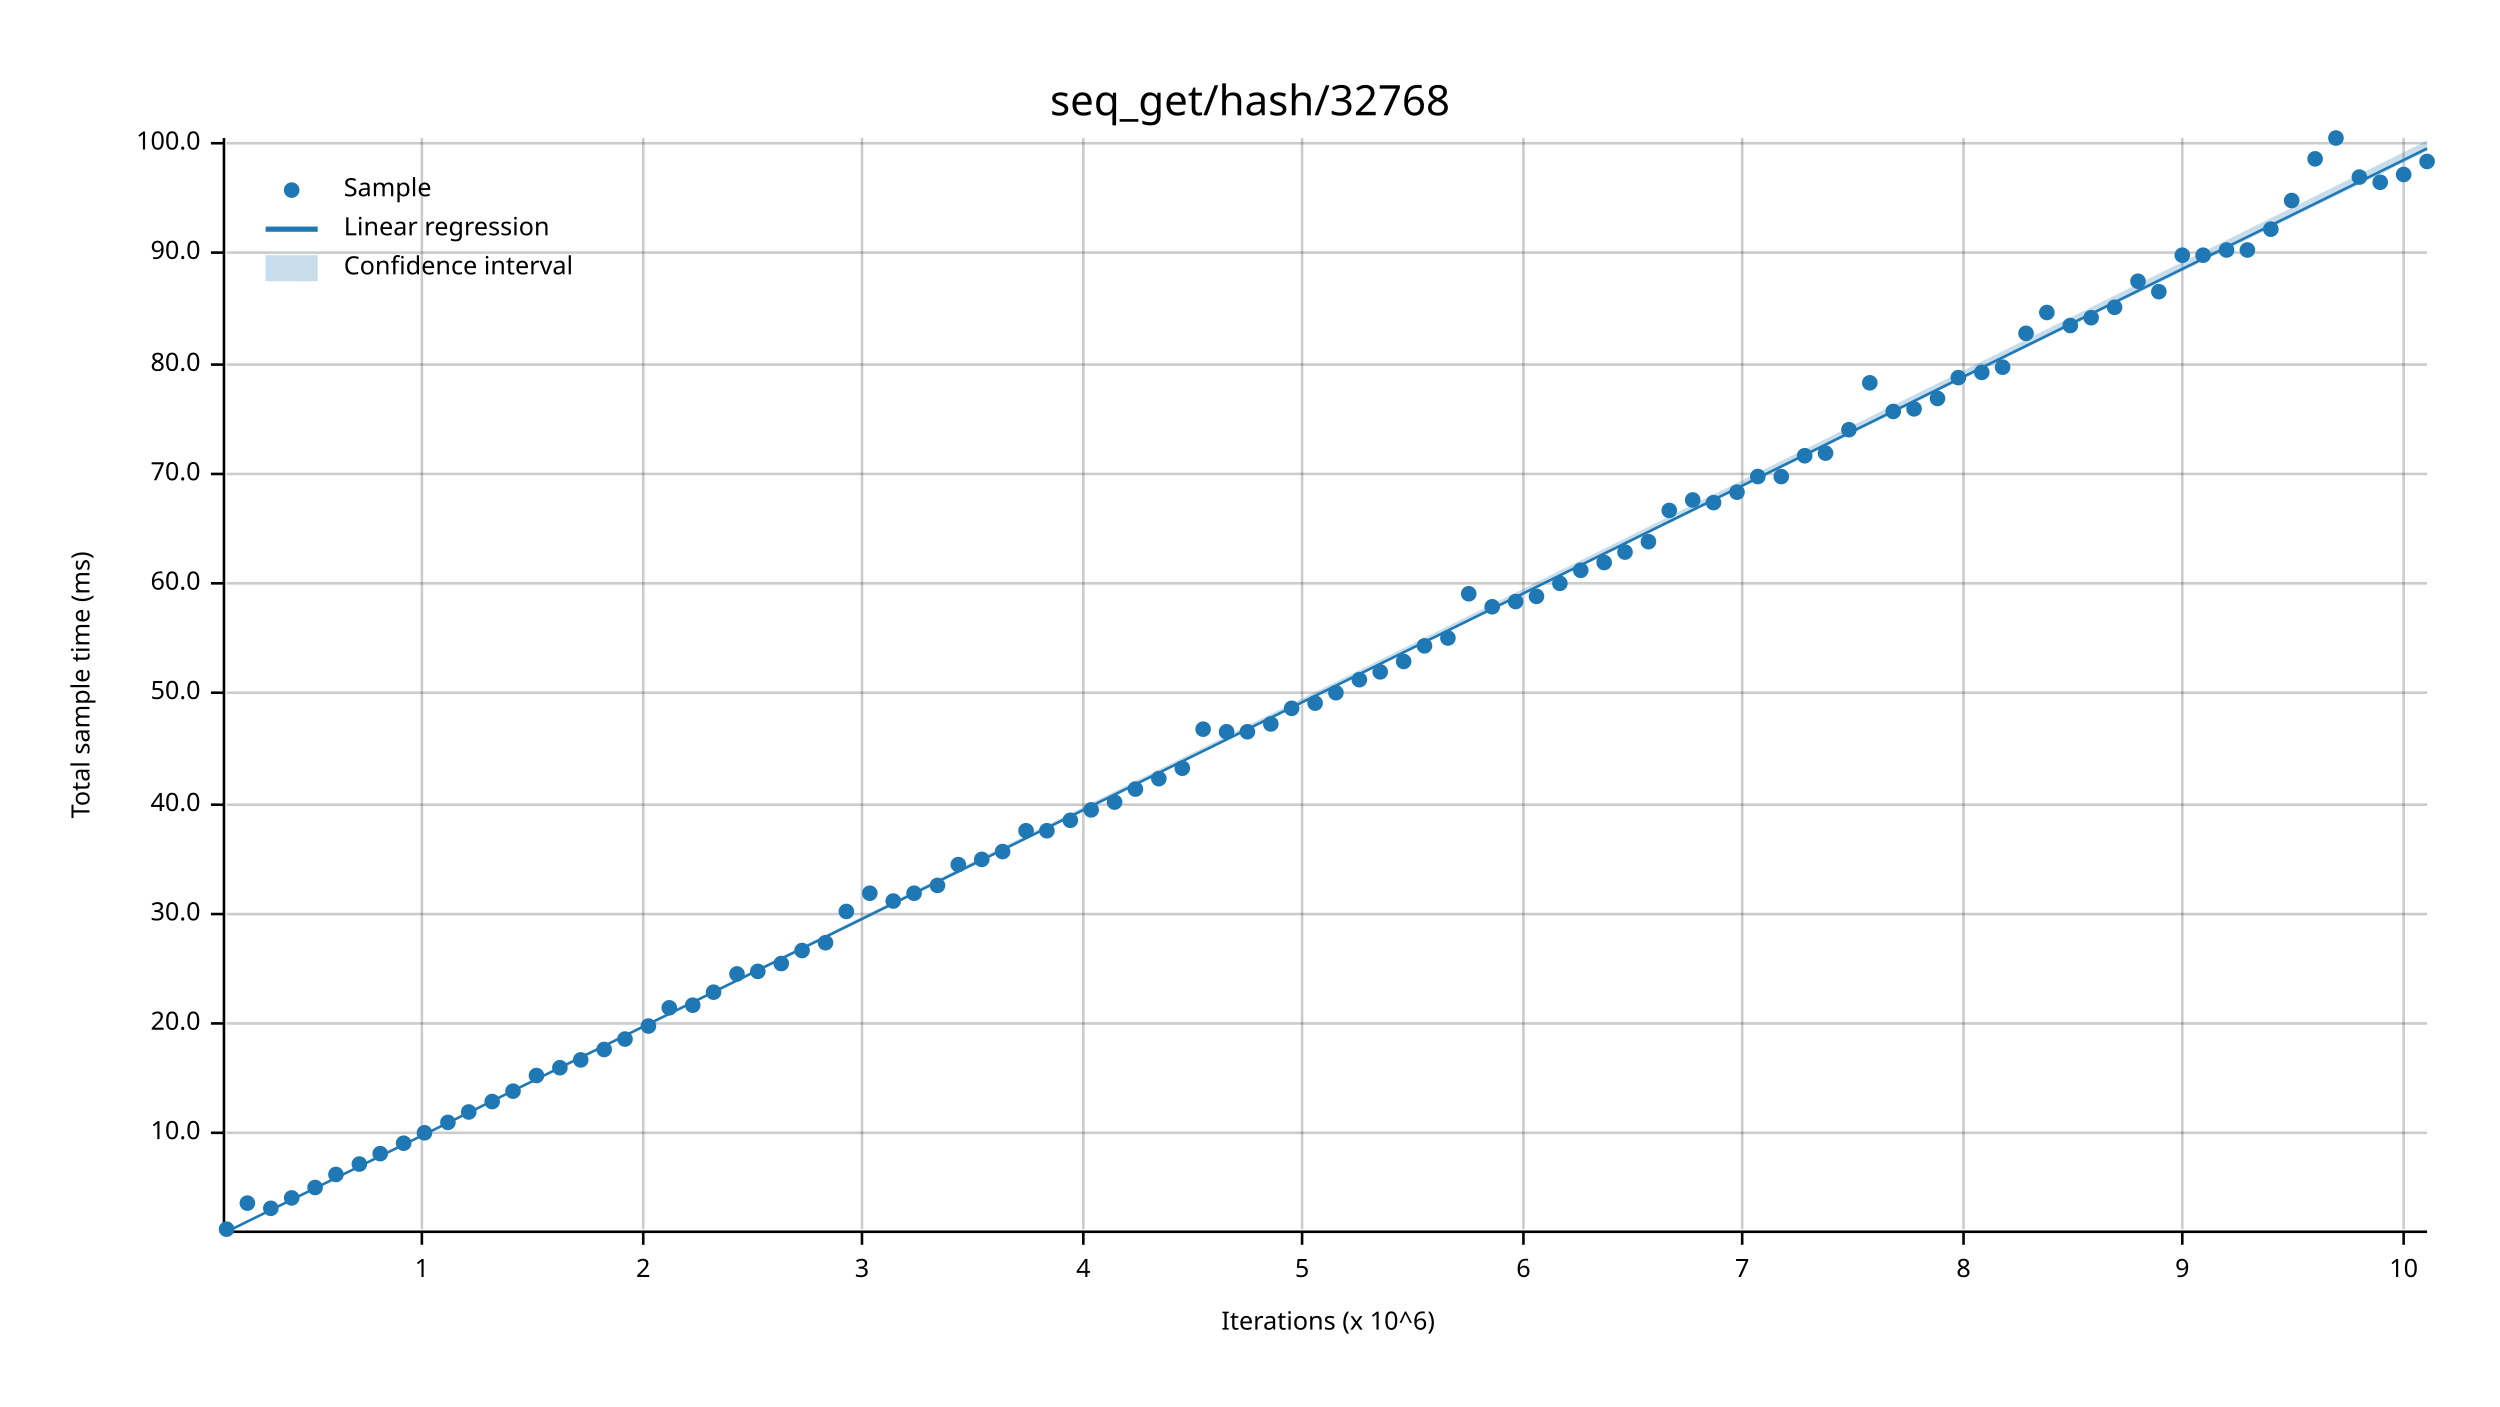
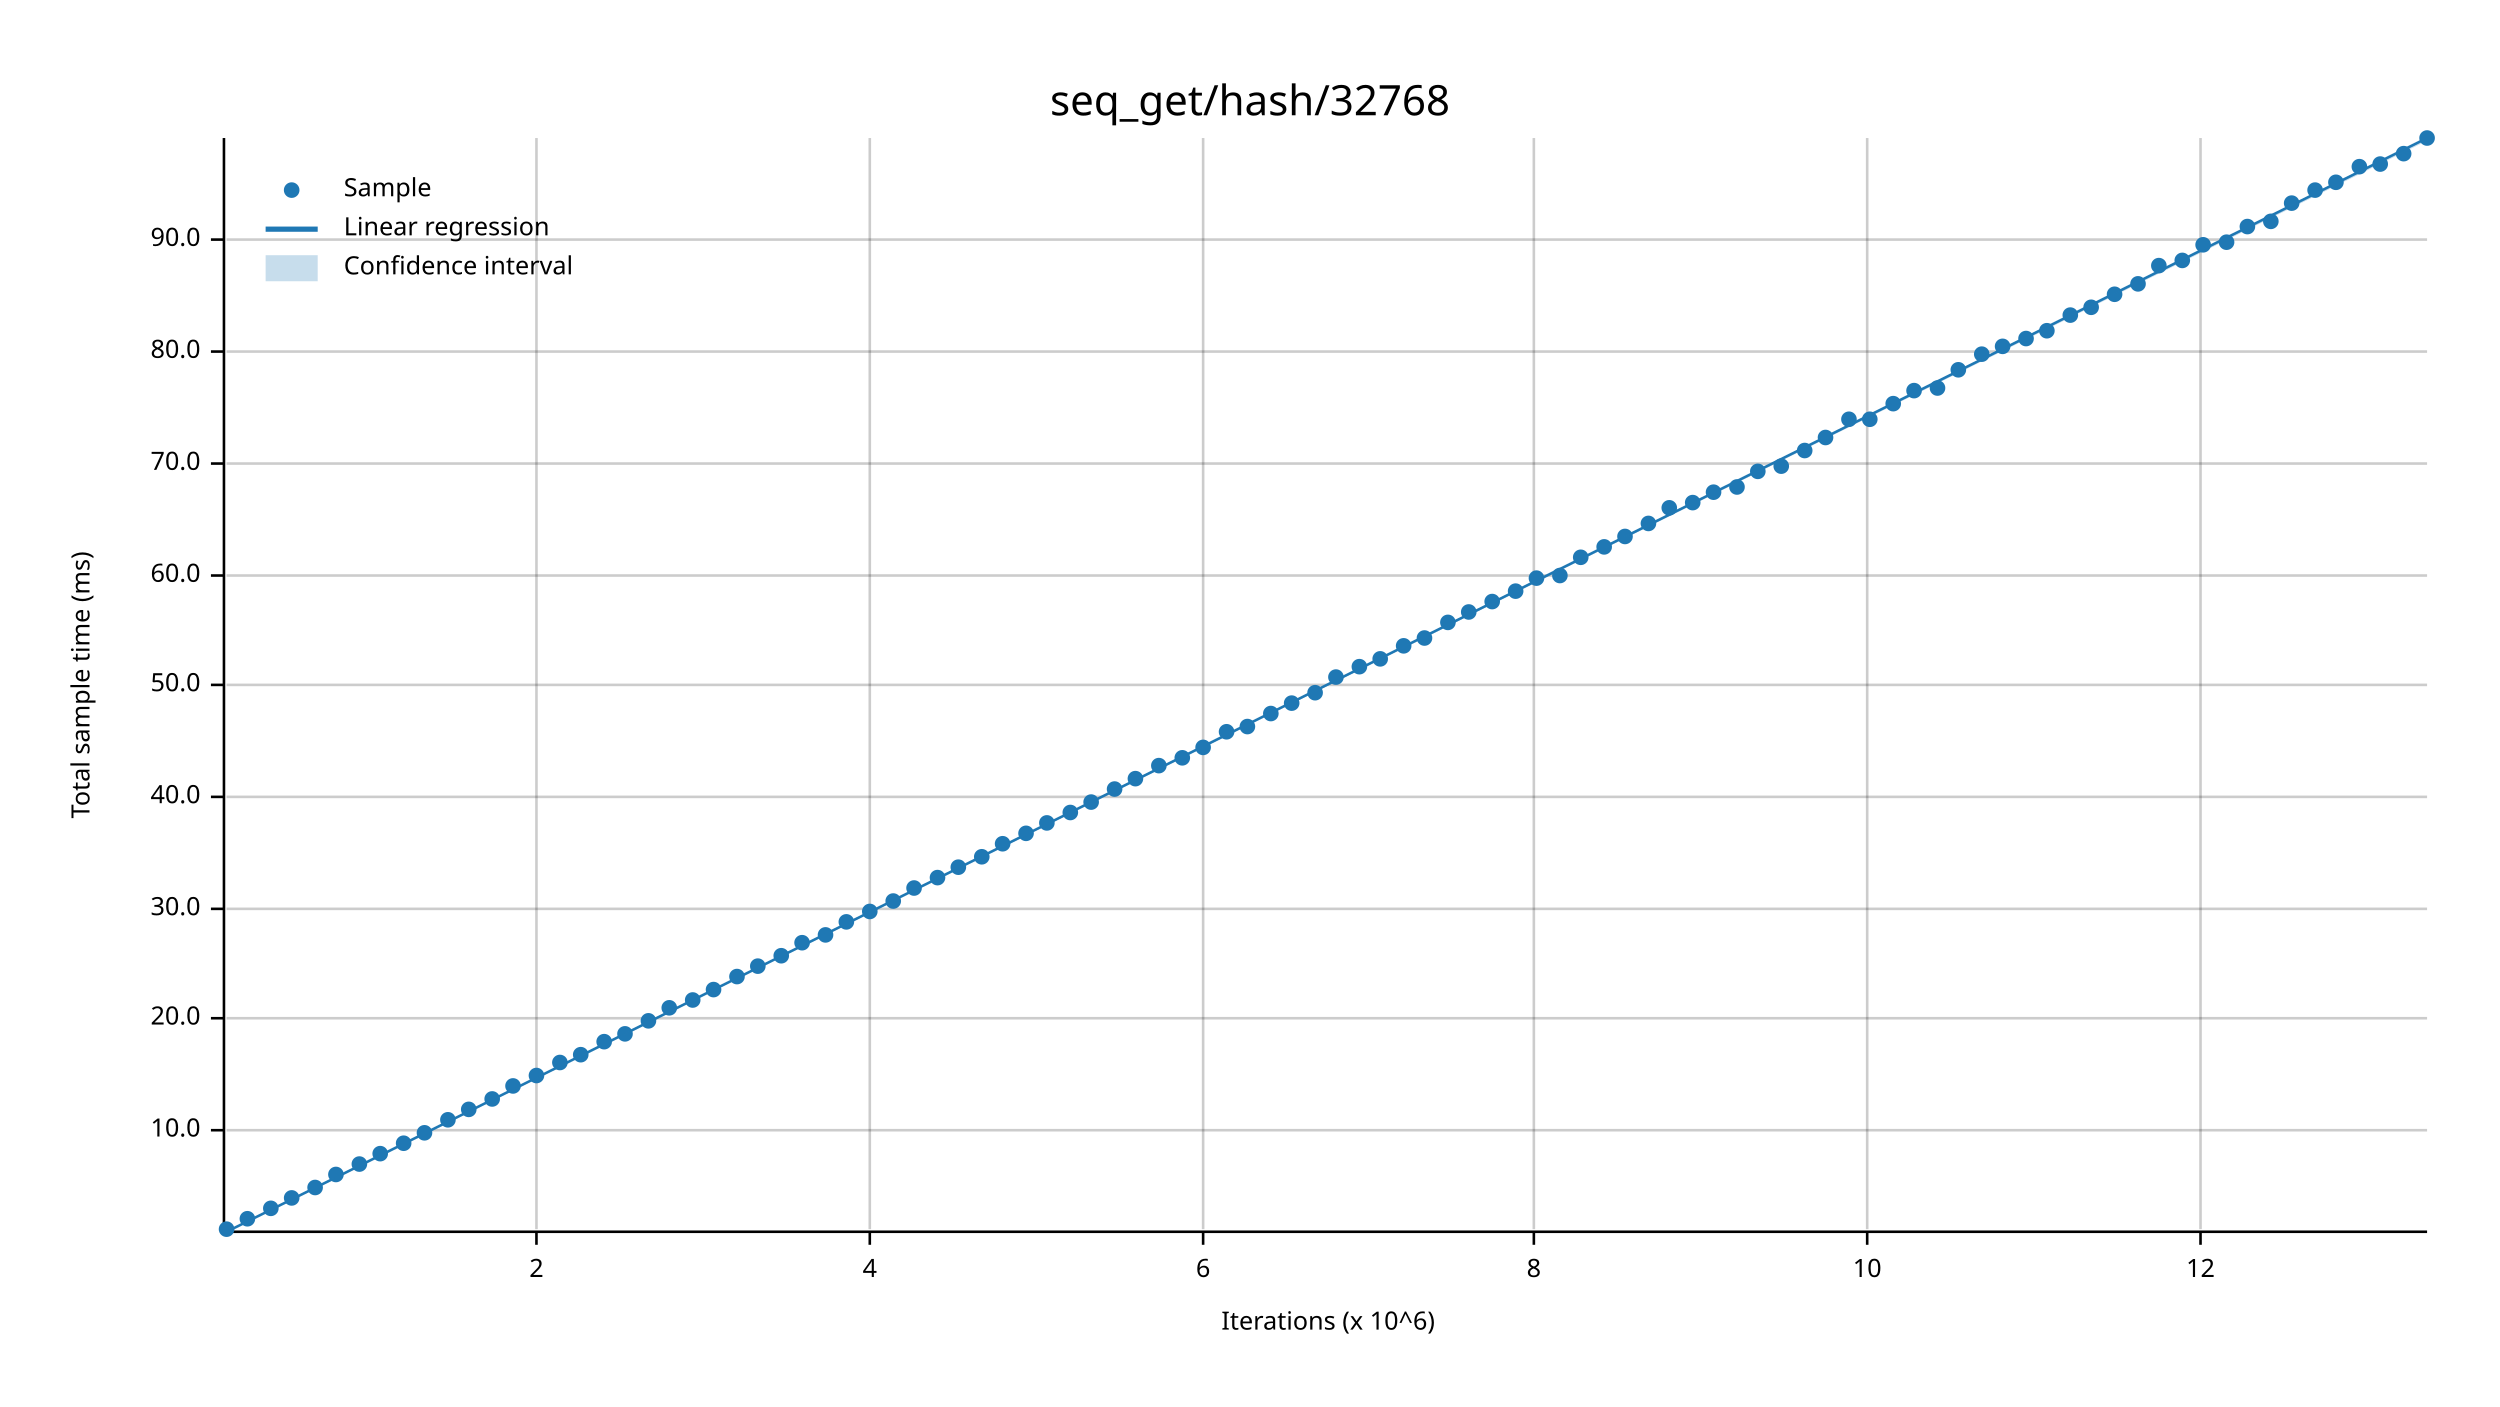
<svg xmlns="http://www.w3.org/2000/svg" width="960" height="540" viewBox="0 0 960 540">
  <text x="480" y="32" dy="0.76em" text-anchor="middle" font-family="sans-serif" font-size="16.129" opacity="1" fill="#000000">
seq_get/hash/32768
</text>
  <text x="27" y="263" dy="0.76em" text-anchor="middle" font-family="sans-serif" font-size="9.677" opacity="1" fill="#000000" transform="rotate(270, 27, 263)">
Total sample time (ms)
</text>
  <text x="510" y="513" dy="-0.5ex" text-anchor="middle" font-family="sans-serif" font-size="9.677" opacity="1" fill="#000000">
Iterations (x 10^6)
</text>
-   <line opacity="0.2" stroke="#000000" stroke-width="1" x1="162" y1="472" x2="162" y2="53" />
-   <line opacity="0.2" stroke="#000000" stroke-width="1" x1="247" y1="472" x2="247" y2="53" />
-   <line opacity="0.2" stroke="#000000" stroke-width="1" x1="331" y1="472" x2="331" y2="53" />
-   <line opacity="0.2" stroke="#000000" stroke-width="1" x1="416" y1="472" x2="416" y2="53" />
-   <line opacity="0.2" stroke="#000000" stroke-width="1" x1="500" y1="472" x2="500" y2="53" />
-   <line opacity="0.2" stroke="#000000" stroke-width="1" x1="585" y1="472" x2="585" y2="53" />
-   <line opacity="0.2" stroke="#000000" stroke-width="1" x1="669" y1="472" x2="669" y2="53" />
-   <line opacity="0.2" stroke="#000000" stroke-width="1" x1="754" y1="472" x2="754" y2="53" />
-   <line opacity="0.2" stroke="#000000" stroke-width="1" x1="838" y1="472" x2="838" y2="53" />
-   <line opacity="0.2" stroke="#000000" stroke-width="1" x1="923" y1="472" x2="923" y2="53" />
-   <line opacity="0.2" stroke="#000000" stroke-width="1" x1="87" y1="435" x2="932" y2="435" />
-   <line opacity="0.2" stroke="#000000" stroke-width="1" x1="87" y1="393" x2="932" y2="393" />
-   <line opacity="0.2" stroke="#000000" stroke-width="1" x1="87" y1="351" x2="932" y2="351" />
-   <line opacity="0.2" stroke="#000000" stroke-width="1" x1="87" y1="309" x2="932" y2="309" />
-   <line opacity="0.2" stroke="#000000" stroke-width="1" x1="87" y1="266" x2="932" y2="266" />
-   <line opacity="0.2" stroke="#000000" stroke-width="1" x1="87" y1="224" x2="932" y2="224" />
-   <line opacity="0.2" stroke="#000000" stroke-width="1" x1="87" y1="182" x2="932" y2="182" />
-   <line opacity="0.2" stroke="#000000" stroke-width="1" x1="87" y1="140" x2="932" y2="140" />
-   <line opacity="0.2" stroke="#000000" stroke-width="1" x1="87" y1="97" x2="932" y2="97" />
-   <line opacity="0.2" stroke="#000000" stroke-width="1" x1="87" y1="55" x2="932" y2="55" />
+   <line opacity="0.2" stroke="#000000" stroke-width="1" x1="206" y1="472" x2="206" y2="53" />
+   <line opacity="0.2" stroke="#000000" stroke-width="1" x1="334" y1="472" x2="334" y2="53" />
+   <line opacity="0.2" stroke="#000000" stroke-width="1" x1="462" y1="472" x2="462" y2="53" />
+   <line opacity="0.2" stroke="#000000" stroke-width="1" x1="589" y1="472" x2="589" y2="53" />
+   <line opacity="0.2" stroke="#000000" stroke-width="1" x1="717" y1="472" x2="717" y2="53" />
+   <line opacity="0.2" stroke="#000000" stroke-width="1" x1="845" y1="472" x2="845" y2="53" />
+   <line opacity="0.2" stroke="#000000" stroke-width="1" x1="87" y1="434" x2="932" y2="434" />
+   <line opacity="0.2" stroke="#000000" stroke-width="1" x1="87" y1="391" x2="932" y2="391" />
+   <line opacity="0.2" stroke="#000000" stroke-width="1" x1="87" y1="349" x2="932" y2="349" />
+   <line opacity="0.2" stroke="#000000" stroke-width="1" x1="87" y1="306" x2="932" y2="306" />
+   <line opacity="0.2" stroke="#000000" stroke-width="1" x1="87" y1="263" x2="932" y2="263" />
+   <line opacity="0.2" stroke="#000000" stroke-width="1" x1="87" y1="221" x2="932" y2="221" />
+   <line opacity="0.2" stroke="#000000" stroke-width="1" x1="87" y1="178" x2="932" y2="178" />
+   <line opacity="0.2" stroke="#000000" stroke-width="1" x1="87" y1="135" x2="932" y2="135" />
+   <line opacity="0.2" stroke="#000000" stroke-width="1" x1="87" y1="92" x2="932" y2="92" />
  <polyline fill="none" opacity="1" stroke="#000000" stroke-width="1" points="86,53 86,472 " />
-   <text x="77" y="435" dy="0.5ex" text-anchor="end" font-family="sans-serif" font-size="9.677" opacity="1" fill="#000000">
+   <text x="77" y="434" dy="0.5ex" text-anchor="end" font-family="sans-serif" font-size="9.677" opacity="1" fill="#000000">
10.0
</text>
-   <polyline fill="none" opacity="1" stroke="#000000" stroke-width="1" points="81,435 86,435 " />
-   <text x="77" y="393" dy="0.5ex" text-anchor="end" font-family="sans-serif" font-size="9.677" opacity="1" fill="#000000">
+   <polyline fill="none" opacity="1" stroke="#000000" stroke-width="1" points="81,434 86,434 " />
+   <text x="77" y="391" dy="0.5ex" text-anchor="end" font-family="sans-serif" font-size="9.677" opacity="1" fill="#000000">
20.0
</text>
-   <polyline fill="none" opacity="1" stroke="#000000" stroke-width="1" points="81,393 86,393 " />
-   <text x="77" y="351" dy="0.5ex" text-anchor="end" font-family="sans-serif" font-size="9.677" opacity="1" fill="#000000">
+   <polyline fill="none" opacity="1" stroke="#000000" stroke-width="1" points="81,391 86,391 " />
+   <text x="77" y="349" dy="0.5ex" text-anchor="end" font-family="sans-serif" font-size="9.677" opacity="1" fill="#000000">
30.0
</text>
-   <polyline fill="none" opacity="1" stroke="#000000" stroke-width="1" points="81,351 86,351 " />
-   <text x="77" y="309" dy="0.5ex" text-anchor="end" font-family="sans-serif" font-size="9.677" opacity="1" fill="#000000">
+   <polyline fill="none" opacity="1" stroke="#000000" stroke-width="1" points="81,349 86,349 " />
+   <text x="77" y="306" dy="0.5ex" text-anchor="end" font-family="sans-serif" font-size="9.677" opacity="1" fill="#000000">
40.0
</text>
-   <polyline fill="none" opacity="1" stroke="#000000" stroke-width="1" points="81,309 86,309 " />
-   <text x="77" y="266" dy="0.5ex" text-anchor="end" font-family="sans-serif" font-size="9.677" opacity="1" fill="#000000">
+   <polyline fill="none" opacity="1" stroke="#000000" stroke-width="1" points="81,306 86,306 " />
+   <text x="77" y="263" dy="0.5ex" text-anchor="end" font-family="sans-serif" font-size="9.677" opacity="1" fill="#000000">
50.0
</text>
-   <polyline fill="none" opacity="1" stroke="#000000" stroke-width="1" points="81,266 86,266 " />
-   <text x="77" y="224" dy="0.5ex" text-anchor="end" font-family="sans-serif" font-size="9.677" opacity="1" fill="#000000">
+   <polyline fill="none" opacity="1" stroke="#000000" stroke-width="1" points="81,263 86,263 " />
+   <text x="77" y="221" dy="0.5ex" text-anchor="end" font-family="sans-serif" font-size="9.677" opacity="1" fill="#000000">
60.0
</text>
-   <polyline fill="none" opacity="1" stroke="#000000" stroke-width="1" points="81,224 86,224 " />
-   <text x="77" y="182" dy="0.5ex" text-anchor="end" font-family="sans-serif" font-size="9.677" opacity="1" fill="#000000">
+   <polyline fill="none" opacity="1" stroke="#000000" stroke-width="1" points="81,221 86,221 " />
+   <text x="77" y="178" dy="0.5ex" text-anchor="end" font-family="sans-serif" font-size="9.677" opacity="1" fill="#000000">
70.0
</text>
-   <polyline fill="none" opacity="1" stroke="#000000" stroke-width="1" points="81,182 86,182 " />
-   <text x="77" y="140" dy="0.5ex" text-anchor="end" font-family="sans-serif" font-size="9.677" opacity="1" fill="#000000">
+   <polyline fill="none" opacity="1" stroke="#000000" stroke-width="1" points="81,178 86,178 " />
+   <text x="77" y="135" dy="0.5ex" text-anchor="end" font-family="sans-serif" font-size="9.677" opacity="1" fill="#000000">
80.0
</text>
-   <polyline fill="none" opacity="1" stroke="#000000" stroke-width="1" points="81,140 86,140 " />
-   <text x="77" y="97" dy="0.5ex" text-anchor="end" font-family="sans-serif" font-size="9.677" opacity="1" fill="#000000">
+   <polyline fill="none" opacity="1" stroke="#000000" stroke-width="1" points="81,135 86,135 " />
+   <text x="77" y="92" dy="0.5ex" text-anchor="end" font-family="sans-serif" font-size="9.677" opacity="1" fill="#000000">
90.0
</text>
-   <polyline fill="none" opacity="1" stroke="#000000" stroke-width="1" points="81,97 86,97 " />
-   <text x="77" y="55" dy="0.5ex" text-anchor="end" font-family="sans-serif" font-size="9.677" opacity="1" fill="#000000">
- 100.0
- </text>
-   <polyline fill="none" opacity="1" stroke="#000000" stroke-width="1" points="81,55 86,55 " />
+   <polyline fill="none" opacity="1" stroke="#000000" stroke-width="1" points="81,92 86,92 " />
  <polyline fill="none" opacity="1" stroke="#000000" stroke-width="1" points="87,473 932,473 " />
-   <text x="162" y="483" dy="0.76em" text-anchor="middle" font-family="sans-serif" font-size="9.677" opacity="1" fill="#000000">
- 1
- </text>
-   <polyline fill="none" opacity="1" stroke="#000000" stroke-width="1" points="162,473 162,478 " />
-   <text x="247" y="483" dy="0.76em" text-anchor="middle" font-family="sans-serif" font-size="9.677" opacity="1" fill="#000000">
+   <text x="206" y="483" dy="0.76em" text-anchor="middle" font-family="sans-serif" font-size="9.677" opacity="1" fill="#000000">
2
</text>
-   <polyline fill="none" opacity="1" stroke="#000000" stroke-width="1" points="247,473 247,478 " />
-   <text x="331" y="483" dy="0.76em" text-anchor="middle" font-family="sans-serif" font-size="9.677" opacity="1" fill="#000000">
- 3
- </text>
-   <polyline fill="none" opacity="1" stroke="#000000" stroke-width="1" points="331,473 331,478 " />
-   <text x="416" y="483" dy="0.76em" text-anchor="middle" font-family="sans-serif" font-size="9.677" opacity="1" fill="#000000">
+   <polyline fill="none" opacity="1" stroke="#000000" stroke-width="1" points="206,473 206,478 " />
+   <text x="334" y="483" dy="0.76em" text-anchor="middle" font-family="sans-serif" font-size="9.677" opacity="1" fill="#000000">
4
</text>
-   <polyline fill="none" opacity="1" stroke="#000000" stroke-width="1" points="416,473 416,478 " />
-   <text x="500" y="483" dy="0.76em" text-anchor="middle" font-family="sans-serif" font-size="9.677" opacity="1" fill="#000000">
- 5
- </text>
-   <polyline fill="none" opacity="1" stroke="#000000" stroke-width="1" points="500,473 500,478 " />
-   <text x="585" y="483" dy="0.76em" text-anchor="middle" font-family="sans-serif" font-size="9.677" opacity="1" fill="#000000">
+   <polyline fill="none" opacity="1" stroke="#000000" stroke-width="1" points="334,473 334,478 " />
+   <text x="462" y="483" dy="0.76em" text-anchor="middle" font-family="sans-serif" font-size="9.677" opacity="1" fill="#000000">
6
</text>
-   <polyline fill="none" opacity="1" stroke="#000000" stroke-width="1" points="585,473 585,478 " />
-   <text x="669" y="483" dy="0.76em" text-anchor="middle" font-family="sans-serif" font-size="9.677" opacity="1" fill="#000000">
- 7
- </text>
-   <polyline fill="none" opacity="1" stroke="#000000" stroke-width="1" points="669,473 669,478 " />
-   <text x="754" y="483" dy="0.76em" text-anchor="middle" font-family="sans-serif" font-size="9.677" opacity="1" fill="#000000">
+   <polyline fill="none" opacity="1" stroke="#000000" stroke-width="1" points="462,473 462,478 " />
+   <text x="589" y="483" dy="0.76em" text-anchor="middle" font-family="sans-serif" font-size="9.677" opacity="1" fill="#000000">
8
</text>
-   <polyline fill="none" opacity="1" stroke="#000000" stroke-width="1" points="754,473 754,478 " />
-   <text x="838" y="483" dy="0.76em" text-anchor="middle" font-family="sans-serif" font-size="9.677" opacity="1" fill="#000000">
- 9
- </text>
-   <polyline fill="none" opacity="1" stroke="#000000" stroke-width="1" points="838,473 838,478 " />
-   <text x="923" y="483" dy="0.76em" text-anchor="middle" font-family="sans-serif" font-size="9.677" opacity="1" fill="#000000">
+   <polyline fill="none" opacity="1" stroke="#000000" stroke-width="1" points="589,473 589,478 " />
+   <text x="717" y="483" dy="0.76em" text-anchor="middle" font-family="sans-serif" font-size="9.677" opacity="1" fill="#000000">
10
</text>
-   <polyline fill="none" opacity="1" stroke="#000000" stroke-width="1" points="923,473 923,478 " />
+   <polyline fill="none" opacity="1" stroke="#000000" stroke-width="1" points="717,473 717,478 " />
+   <text x="845" y="483" dy="0.76em" text-anchor="middle" font-family="sans-serif" font-size="9.677" opacity="1" fill="#000000">
+ 12
+ </text>
+   <polyline fill="none" opacity="1" stroke="#000000" stroke-width="1" points="845,473 845,478 " />
  <circle cx="87" cy="472" r="3" opacity="1" fill="#1F78B4" stroke="none" stroke-width="1" />
-   <circle cx="95" cy="462" r="3" opacity="1" fill="#1F78B4" stroke="none" stroke-width="1" />
+   <circle cx="95" cy="468" r="3" opacity="1" fill="#1F78B4" stroke="none" stroke-width="1" />
  <circle cx="104" cy="464" r="3" opacity="1" fill="#1F78B4" stroke="none" stroke-width="1" />
  <circle cx="112" cy="460" r="3" opacity="1" fill="#1F78B4" stroke="none" stroke-width="1" />
  <circle cx="121" cy="456" r="3" opacity="1" fill="#1F78B4" stroke="none" stroke-width="1" />
  <circle cx="129" cy="451" r="3" opacity="1" fill="#1F78B4" stroke="none" stroke-width="1" />
  <circle cx="138" cy="447" r="3" opacity="1" fill="#1F78B4" stroke="none" stroke-width="1" />
  <circle cx="146" cy="443" r="3" opacity="1" fill="#1F78B4" stroke="none" stroke-width="1" />
  <circle cx="155" cy="439" r="3" opacity="1" fill="#1F78B4" stroke="none" stroke-width="1" />
  <circle cx="163" cy="435" r="3" opacity="1" fill="#1F78B4" stroke="none" stroke-width="1" />
-   <circle cx="172" cy="431" r="3" opacity="1" fill="#1F78B4" stroke="none" stroke-width="1" />
-   <circle cx="180" cy="427" r="3" opacity="1" fill="#1F78B4" stroke="none" stroke-width="1" />
-   <circle cx="189" cy="423" r="3" opacity="1" fill="#1F78B4" stroke="none" stroke-width="1" />
-   <circle cx="197" cy="419" r="3" opacity="1" fill="#1F78B4" stroke="none" stroke-width="1" />
+   <circle cx="172" cy="430" r="3" opacity="1" fill="#1F78B4" stroke="none" stroke-width="1" />
+   <circle cx="180" cy="426" r="3" opacity="1" fill="#1F78B4" stroke="none" stroke-width="1" />
+   <circle cx="189" cy="422" r="3" opacity="1" fill="#1F78B4" stroke="none" stroke-width="1" />
+   <circle cx="197" cy="417" r="3" opacity="1" fill="#1F78B4" stroke="none" stroke-width="1" />
  <circle cx="206" cy="413" r="3" opacity="1" fill="#1F78B4" stroke="none" stroke-width="1" />
-   <circle cx="215" cy="410" r="3" opacity="1" fill="#1F78B4" stroke="none" stroke-width="1" />
-   <circle cx="223" cy="407" r="3" opacity="1" fill="#1F78B4" stroke="none" stroke-width="1" />
-   <circle cx="232" cy="403" r="3" opacity="1" fill="#1F78B4" stroke="none" stroke-width="1" />
-   <circle cx="240" cy="399" r="3" opacity="1" fill="#1F78B4" stroke="none" stroke-width="1" />
-   <circle cx="249" cy="394" r="3" opacity="1" fill="#1F78B4" stroke="none" stroke-width="1" />
+   <circle cx="215" cy="408" r="3" opacity="1" fill="#1F78B4" stroke="none" stroke-width="1" />
+   <circle cx="223" cy="405" r="3" opacity="1" fill="#1F78B4" stroke="none" stroke-width="1" />
+   <circle cx="232" cy="400" r="3" opacity="1" fill="#1F78B4" stroke="none" stroke-width="1" />
+   <circle cx="240" cy="397" r="3" opacity="1" fill="#1F78B4" stroke="none" stroke-width="1" />
+   <circle cx="249" cy="392" r="3" opacity="1" fill="#1F78B4" stroke="none" stroke-width="1" />
  <circle cx="257" cy="387" r="3" opacity="1" fill="#1F78B4" stroke="none" stroke-width="1" />
-   <circle cx="266" cy="386" r="3" opacity="1" fill="#1F78B4" stroke="none" stroke-width="1" />
-   <circle cx="274" cy="381" r="3" opacity="1" fill="#1F78B4" stroke="none" stroke-width="1" />
-   <circle cx="283" cy="374" r="3" opacity="1" fill="#1F78B4" stroke="none" stroke-width="1" />
-   <circle cx="291" cy="373" r="3" opacity="1" fill="#1F78B4" stroke="none" stroke-width="1" />
-   <circle cx="300" cy="370" r="3" opacity="1" fill="#1F78B4" stroke="none" stroke-width="1" />
-   <circle cx="308" cy="365" r="3" opacity="1" fill="#1F78B4" stroke="none" stroke-width="1" />
-   <circle cx="317" cy="362" r="3" opacity="1" fill="#1F78B4" stroke="none" stroke-width="1" />
-   <circle cx="325" cy="350" r="3" opacity="1" fill="#1F78B4" stroke="none" stroke-width="1" />
-   <circle cx="334" cy="343" r="3" opacity="1" fill="#1F78B4" stroke="none" stroke-width="1" />
+   <circle cx="266" cy="384" r="3" opacity="1" fill="#1F78B4" stroke="none" stroke-width="1" />
+   <circle cx="274" cy="380" r="3" opacity="1" fill="#1F78B4" stroke="none" stroke-width="1" />
+   <circle cx="283" cy="375" r="3" opacity="1" fill="#1F78B4" stroke="none" stroke-width="1" />
+   <circle cx="291" cy="371" r="3" opacity="1" fill="#1F78B4" stroke="none" stroke-width="1" />
+   <circle cx="300" cy="367" r="3" opacity="1" fill="#1F78B4" stroke="none" stroke-width="1" />
+   <circle cx="308" cy="362" r="3" opacity="1" fill="#1F78B4" stroke="none" stroke-width="1" />
+   <circle cx="317" cy="359" r="3" opacity="1" fill="#1F78B4" stroke="none" stroke-width="1" />
+   <circle cx="325" cy="354" r="3" opacity="1" fill="#1F78B4" stroke="none" stroke-width="1" />
+   <circle cx="334" cy="350" r="3" opacity="1" fill="#1F78B4" stroke="none" stroke-width="1" />
  <circle cx="343" cy="346" r="3" opacity="1" fill="#1F78B4" stroke="none" stroke-width="1" />
-   <circle cx="351" cy="343" r="3" opacity="1" fill="#1F78B4" stroke="none" stroke-width="1" />
-   <circle cx="360" cy="340" r="3" opacity="1" fill="#1F78B4" stroke="none" stroke-width="1" />
-   <circle cx="368" cy="332" r="3" opacity="1" fill="#1F78B4" stroke="none" stroke-width="1" />
-   <circle cx="377" cy="330" r="3" opacity="1" fill="#1F78B4" stroke="none" stroke-width="1" />
-   <circle cx="385" cy="327" r="3" opacity="1" fill="#1F78B4" stroke="none" stroke-width="1" />
-   <circle cx="394" cy="319" r="3" opacity="1" fill="#1F78B4" stroke="none" stroke-width="1" />
-   <circle cx="402" cy="319" r="3" opacity="1" fill="#1F78B4" stroke="none" stroke-width="1" />
-   <circle cx="411" cy="315" r="3" opacity="1" fill="#1F78B4" stroke="none" stroke-width="1" />
-   <circle cx="419" cy="311" r="3" opacity="1" fill="#1F78B4" stroke="none" stroke-width="1" />
-   <circle cx="428" cy="308" r="3" opacity="1" fill="#1F78B4" stroke="none" stroke-width="1" />
-   <circle cx="436" cy="303" r="3" opacity="1" fill="#1F78B4" stroke="none" stroke-width="1" />
-   <circle cx="445" cy="299" r="3" opacity="1" fill="#1F78B4" stroke="none" stroke-width="1" />
-   <circle cx="454" cy="295" r="3" opacity="1" fill="#1F78B4" stroke="none" stroke-width="1" />
-   <circle cx="462" cy="280" r="3" opacity="1" fill="#1F78B4" stroke="none" stroke-width="1" />
+   <circle cx="351" cy="341" r="3" opacity="1" fill="#1F78B4" stroke="none" stroke-width="1" />
+   <circle cx="360" cy="337" r="3" opacity="1" fill="#1F78B4" stroke="none" stroke-width="1" />
+   <circle cx="368" cy="333" r="3" opacity="1" fill="#1F78B4" stroke="none" stroke-width="1" />
+   <circle cx="377" cy="329" r="3" opacity="1" fill="#1F78B4" stroke="none" stroke-width="1" />
+   <circle cx="385" cy="324" r="3" opacity="1" fill="#1F78B4" stroke="none" stroke-width="1" />
+   <circle cx="394" cy="320" r="3" opacity="1" fill="#1F78B4" stroke="none" stroke-width="1" />
+   <circle cx="402" cy="316" r="3" opacity="1" fill="#1F78B4" stroke="none" stroke-width="1" />
+   <circle cx="411" cy="312" r="3" opacity="1" fill="#1F78B4" stroke="none" stroke-width="1" />
+   <circle cx="419" cy="308" r="3" opacity="1" fill="#1F78B4" stroke="none" stroke-width="1" />
+   <circle cx="428" cy="303" r="3" opacity="1" fill="#1F78B4" stroke="none" stroke-width="1" />
+   <circle cx="436" cy="299" r="3" opacity="1" fill="#1F78B4" stroke="none" stroke-width="1" />
+   <circle cx="445" cy="294" r="3" opacity="1" fill="#1F78B4" stroke="none" stroke-width="1" />
+   <circle cx="454" cy="291" r="3" opacity="1" fill="#1F78B4" stroke="none" stroke-width="1" />
+   <circle cx="462" cy="287" r="3" opacity="1" fill="#1F78B4" stroke="none" stroke-width="1" />
  <circle cx="471" cy="281" r="3" opacity="1" fill="#1F78B4" stroke="none" stroke-width="1" />
-   <circle cx="479" cy="281" r="3" opacity="1" fill="#1F78B4" stroke="none" stroke-width="1" />
-   <circle cx="488" cy="278" r="3" opacity="1" fill="#1F78B4" stroke="none" stroke-width="1" />
-   <circle cx="496" cy="272" r="3" opacity="1" fill="#1F78B4" stroke="none" stroke-width="1" />
-   <circle cx="505" cy="270" r="3" opacity="1" fill="#1F78B4" stroke="none" stroke-width="1" />
-   <circle cx="513" cy="266" r="3" opacity="1" fill="#1F78B4" stroke="none" stroke-width="1" />
-   <circle cx="522" cy="261" r="3" opacity="1" fill="#1F78B4" stroke="none" stroke-width="1" />
-   <circle cx="530" cy="258" r="3" opacity="1" fill="#1F78B4" stroke="none" stroke-width="1" />
-   <circle cx="539" cy="254" r="3" opacity="1" fill="#1F78B4" stroke="none" stroke-width="1" />
-   <circle cx="547" cy="248" r="3" opacity="1" fill="#1F78B4" stroke="none" stroke-width="1" />
-   <circle cx="556" cy="245" r="3" opacity="1" fill="#1F78B4" stroke="none" stroke-width="1" />
-   <circle cx="564" cy="228" r="3" opacity="1" fill="#1F78B4" stroke="none" stroke-width="1" />
-   <circle cx="573" cy="233" r="3" opacity="1" fill="#1F78B4" stroke="none" stroke-width="1" />
-   <circle cx="582" cy="231" r="3" opacity="1" fill="#1F78B4" stroke="none" stroke-width="1" />
-   <circle cx="590" cy="229" r="3" opacity="1" fill="#1F78B4" stroke="none" stroke-width="1" />
-   <circle cx="599" cy="224" r="3" opacity="1" fill="#1F78B4" stroke="none" stroke-width="1" />
-   <circle cx="607" cy="219" r="3" opacity="1" fill="#1F78B4" stroke="none" stroke-width="1" />
-   <circle cx="616" cy="216" r="3" opacity="1" fill="#1F78B4" stroke="none" stroke-width="1" />
-   <circle cx="624" cy="212" r="3" opacity="1" fill="#1F78B4" stroke="none" stroke-width="1" />
-   <circle cx="633" cy="208" r="3" opacity="1" fill="#1F78B4" stroke="none" stroke-width="1" />
-   <circle cx="641" cy="196" r="3" opacity="1" fill="#1F78B4" stroke="none" stroke-width="1" />
-   <circle cx="650" cy="192" r="3" opacity="1" fill="#1F78B4" stroke="none" stroke-width="1" />
-   <circle cx="658" cy="193" r="3" opacity="1" fill="#1F78B4" stroke="none" stroke-width="1" />
-   <circle cx="667" cy="189" r="3" opacity="1" fill="#1F78B4" stroke="none" stroke-width="1" />
-   <circle cx="675" cy="183" r="3" opacity="1" fill="#1F78B4" stroke="none" stroke-width="1" />
-   <circle cx="684" cy="183" r="3" opacity="1" fill="#1F78B4" stroke="none" stroke-width="1" />
-   <circle cx="693" cy="175" r="3" opacity="1" fill="#1F78B4" stroke="none" stroke-width="1" />
-   <circle cx="701" cy="174" r="3" opacity="1" fill="#1F78B4" stroke="none" stroke-width="1" />
-   <circle cx="710" cy="165" r="3" opacity="1" fill="#1F78B4" stroke="none" stroke-width="1" />
-   <circle cx="718" cy="147" r="3" opacity="1" fill="#1F78B4" stroke="none" stroke-width="1" />
-   <circle cx="727" cy="158" r="3" opacity="1" fill="#1F78B4" stroke="none" stroke-width="1" />
-   <circle cx="735" cy="157" r="3" opacity="1" fill="#1F78B4" stroke="none" stroke-width="1" />
-   <circle cx="744" cy="153" r="3" opacity="1" fill="#1F78B4" stroke="none" stroke-width="1" />
-   <circle cx="752" cy="145" r="3" opacity="1" fill="#1F78B4" stroke="none" stroke-width="1" />
-   <circle cx="761" cy="143" r="3" opacity="1" fill="#1F78B4" stroke="none" stroke-width="1" />
-   <circle cx="769" cy="141" r="3" opacity="1" fill="#1F78B4" stroke="none" stroke-width="1" />
-   <circle cx="778" cy="128" r="3" opacity="1" fill="#1F78B4" stroke="none" stroke-width="1" />
-   <circle cx="786" cy="120" r="3" opacity="1" fill="#1F78B4" stroke="none" stroke-width="1" />
-   <circle cx="795" cy="125" r="3" opacity="1" fill="#1F78B4" stroke="none" stroke-width="1" />
-   <circle cx="803" cy="122" r="3" opacity="1" fill="#1F78B4" stroke="none" stroke-width="1" />
-   <circle cx="812" cy="118" r="3" opacity="1" fill="#1F78B4" stroke="none" stroke-width="1" />
-   <circle cx="821" cy="108" r="3" opacity="1" fill="#1F78B4" stroke="none" stroke-width="1" />
-   <circle cx="829" cy="112" r="3" opacity="1" fill="#1F78B4" stroke="none" stroke-width="1" />
-   <circle cx="838" cy="98" r="3" opacity="1" fill="#1F78B4" stroke="none" stroke-width="1" />
-   <circle cx="846" cy="98" r="3" opacity="1" fill="#1F78B4" stroke="none" stroke-width="1" />
-   <circle cx="855" cy="96" r="3" opacity="1" fill="#1F78B4" stroke="none" stroke-width="1" />
-   <circle cx="863" cy="96" r="3" opacity="1" fill="#1F78B4" stroke="none" stroke-width="1" />
-   <circle cx="872" cy="88" r="3" opacity="1" fill="#1F78B4" stroke="none" stroke-width="1" />
-   <circle cx="880" cy="77" r="3" opacity="1" fill="#1F78B4" stroke="none" stroke-width="1" />
-   <circle cx="889" cy="61" r="3" opacity="1" fill="#1F78B4" stroke="none" stroke-width="1" />
-   <circle cx="897" cy="53" r="3" opacity="1" fill="#1F78B4" stroke="none" stroke-width="1" />
-   <circle cx="906" cy="68" r="3" opacity="1" fill="#1F78B4" stroke="none" stroke-width="1" />
-   <circle cx="914" cy="70" r="3" opacity="1" fill="#1F78B4" stroke="none" stroke-width="1" />
-   <circle cx="923" cy="67" r="3" opacity="1" fill="#1F78B4" stroke="none" stroke-width="1" />
-   <circle cx="932" cy="62" r="3" opacity="1" fill="#1F78B4" stroke="none" stroke-width="1" />
-   <polyline fill="none" opacity="1" stroke="#1F78B4" stroke-width="1" points="87,473 932,57 " />
-   <polygon opacity="0.25" fill="#1F78B4" points="87,473 932,58 932,54 " />
+   <circle cx="479" cy="279" r="3" opacity="1" fill="#1F78B4" stroke="none" stroke-width="1" />
+   <circle cx="488" cy="274" r="3" opacity="1" fill="#1F78B4" stroke="none" stroke-width="1" />
+   <circle cx="496" cy="270" r="3" opacity="1" fill="#1F78B4" stroke="none" stroke-width="1" />
+   <circle cx="505" cy="266" r="3" opacity="1" fill="#1F78B4" stroke="none" stroke-width="1" />
+   <circle cx="513" cy="260" r="3" opacity="1" fill="#1F78B4" stroke="none" stroke-width="1" />
+   <circle cx="522" cy="256" r="3" opacity="1" fill="#1F78B4" stroke="none" stroke-width="1" />
+   <circle cx="530" cy="253" r="3" opacity="1" fill="#1F78B4" stroke="none" stroke-width="1" />
+   <circle cx="539" cy="248" r="3" opacity="1" fill="#1F78B4" stroke="none" stroke-width="1" />
+   <circle cx="547" cy="245" r="3" opacity="1" fill="#1F78B4" stroke="none" stroke-width="1" />
+   <circle cx="556" cy="239" r="3" opacity="1" fill="#1F78B4" stroke="none" stroke-width="1" />
+   <circle cx="564" cy="235" r="3" opacity="1" fill="#1F78B4" stroke="none" stroke-width="1" />
+   <circle cx="573" cy="231" r="3" opacity="1" fill="#1F78B4" stroke="none" stroke-width="1" />
+   <circle cx="582" cy="227" r="3" opacity="1" fill="#1F78B4" stroke="none" stroke-width="1" />
+   <circle cx="590" cy="222" r="3" opacity="1" fill="#1F78B4" stroke="none" stroke-width="1" />
+   <circle cx="599" cy="221" r="3" opacity="1" fill="#1F78B4" stroke="none" stroke-width="1" />
+   <circle cx="607" cy="214" r="3" opacity="1" fill="#1F78B4" stroke="none" stroke-width="1" />
+   <circle cx="616" cy="210" r="3" opacity="1" fill="#1F78B4" stroke="none" stroke-width="1" />
+   <circle cx="624" cy="206" r="3" opacity="1" fill="#1F78B4" stroke="none" stroke-width="1" />
+   <circle cx="633" cy="201" r="3" opacity="1" fill="#1F78B4" stroke="none" stroke-width="1" />
+   <circle cx="641" cy="195" r="3" opacity="1" fill="#1F78B4" stroke="none" stroke-width="1" />
+   <circle cx="650" cy="193" r="3" opacity="1" fill="#1F78B4" stroke="none" stroke-width="1" />
+   <circle cx="658" cy="189" r="3" opacity="1" fill="#1F78B4" stroke="none" stroke-width="1" />
+   <circle cx="667" cy="187" r="3" opacity="1" fill="#1F78B4" stroke="none" stroke-width="1" />
+   <circle cx="675" cy="181" r="3" opacity="1" fill="#1F78B4" stroke="none" stroke-width="1" />
+   <circle cx="684" cy="179" r="3" opacity="1" fill="#1F78B4" stroke="none" stroke-width="1" />
+   <circle cx="693" cy="173" r="3" opacity="1" fill="#1F78B4" stroke="none" stroke-width="1" />
+   <circle cx="701" cy="168" r="3" opacity="1" fill="#1F78B4" stroke="none" stroke-width="1" />
+   <circle cx="710" cy="161" r="3" opacity="1" fill="#1F78B4" stroke="none" stroke-width="1" />
+   <circle cx="718" cy="161" r="3" opacity="1" fill="#1F78B4" stroke="none" stroke-width="1" />
+   <circle cx="727" cy="155" r="3" opacity="1" fill="#1F78B4" stroke="none" stroke-width="1" />
+   <circle cx="735" cy="150" r="3" opacity="1" fill="#1F78B4" stroke="none" stroke-width="1" />
+   <circle cx="744" cy="149" r="3" opacity="1" fill="#1F78B4" stroke="none" stroke-width="1" />
+   <circle cx="752" cy="142" r="3" opacity="1" fill="#1F78B4" stroke="none" stroke-width="1" />
+   <circle cx="761" cy="136" r="3" opacity="1" fill="#1F78B4" stroke="none" stroke-width="1" />
+   <circle cx="769" cy="133" r="3" opacity="1" fill="#1F78B4" stroke="none" stroke-width="1" />
+   <circle cx="778" cy="130" r="3" opacity="1" fill="#1F78B4" stroke="none" stroke-width="1" />
+   <circle cx="786" cy="127" r="3" opacity="1" fill="#1F78B4" stroke="none" stroke-width="1" />
+   <circle cx="795" cy="121" r="3" opacity="1" fill="#1F78B4" stroke="none" stroke-width="1" />
+   <circle cx="803" cy="118" r="3" opacity="1" fill="#1F78B4" stroke="none" stroke-width="1" />
+   <circle cx="812" cy="113" r="3" opacity="1" fill="#1F78B4" stroke="none" stroke-width="1" />
+   <circle cx="821" cy="109" r="3" opacity="1" fill="#1F78B4" stroke="none" stroke-width="1" />
+   <circle cx="829" cy="102" r="3" opacity="1" fill="#1F78B4" stroke="none" stroke-width="1" />
+   <circle cx="838" cy="100" r="3" opacity="1" fill="#1F78B4" stroke="none" stroke-width="1" />
+   <circle cx="846" cy="94" r="3" opacity="1" fill="#1F78B4" stroke="none" stroke-width="1" />
+   <circle cx="855" cy="93" r="3" opacity="1" fill="#1F78B4" stroke="none" stroke-width="1" />
+   <circle cx="863" cy="87" r="3" opacity="1" fill="#1F78B4" stroke="none" stroke-width="1" />
+   <circle cx="872" cy="85" r="3" opacity="1" fill="#1F78B4" stroke="none" stroke-width="1" />
+   <circle cx="880" cy="78" r="3" opacity="1" fill="#1F78B4" stroke="none" stroke-width="1" />
+   <circle cx="889" cy="73" r="3" opacity="1" fill="#1F78B4" stroke="none" stroke-width="1" />
+   <circle cx="897" cy="70" r="3" opacity="1" fill="#1F78B4" stroke="none" stroke-width="1" />
+   <circle cx="906" cy="64" r="3" opacity="1" fill="#1F78B4" stroke="none" stroke-width="1" />
+   <circle cx="914" cy="63" r="3" opacity="1" fill="#1F78B4" stroke="none" stroke-width="1" />
+   <circle cx="923" cy="59" r="3" opacity="1" fill="#1F78B4" stroke="none" stroke-width="1" />
+   <circle cx="932" cy="53" r="3" opacity="1" fill="#1F78B4" stroke="none" stroke-width="1" />
+   <polyline fill="none" opacity="1" stroke="#1F78B4" stroke-width="1" points="87,473 932,53 " />
+   <polygon opacity="0.25" fill="#1F78B4" points="87,473 932,54 932,53 " />
  <text x="132" y="68" dy="0.76em" text-anchor="start" font-family="sans-serif" font-size="9.677" opacity="1" fill="#000000">
Sample
</text>
  <text x="132" y="83" dy="0.76em" text-anchor="start" font-family="sans-serif" font-size="9.677" opacity="1" fill="#000000">
Linear regression
</text>
  <text x="132" y="98" dy="0.76em" text-anchor="start" font-family="sans-serif" font-size="9.677" opacity="1" fill="#000000">
Confidence interval
</text>
  <circle cx="112" cy="73" r="3" opacity="1" fill="#1F78B4" stroke="none" stroke-width="1" />
  <polyline fill="none" opacity="1" stroke="#1F78B4" stroke-width="2" points="102,88 122,88 " />
  <rect x="102" y="98" width="20" height="10" opacity="0.25" fill="#1F78B4" stroke="none" />
</svg>
